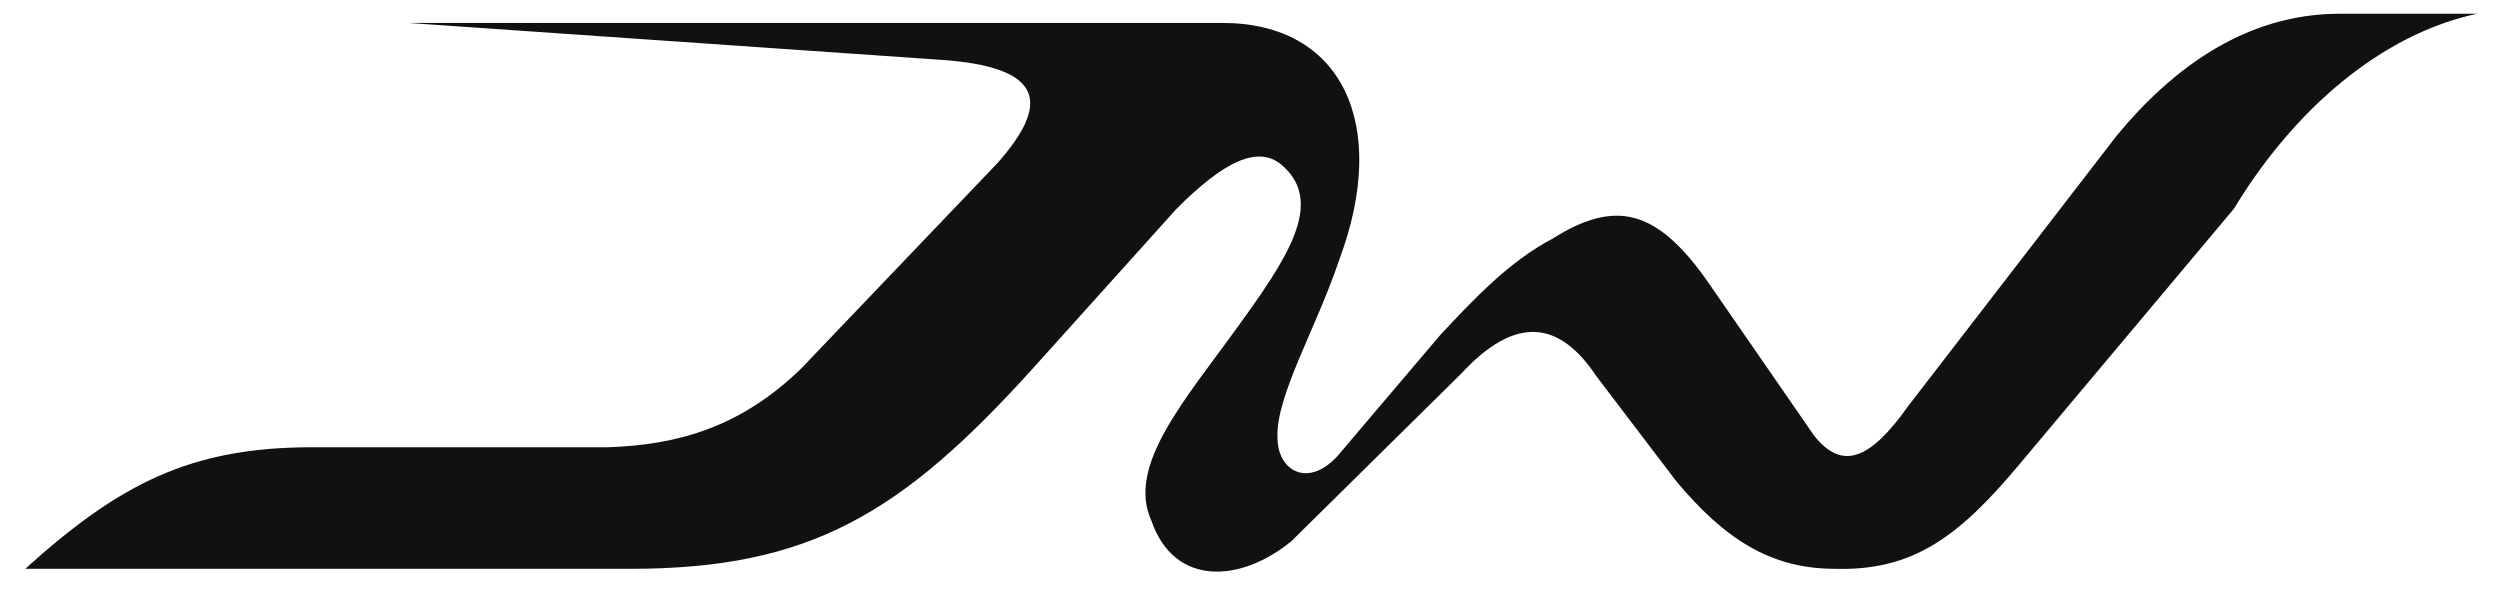
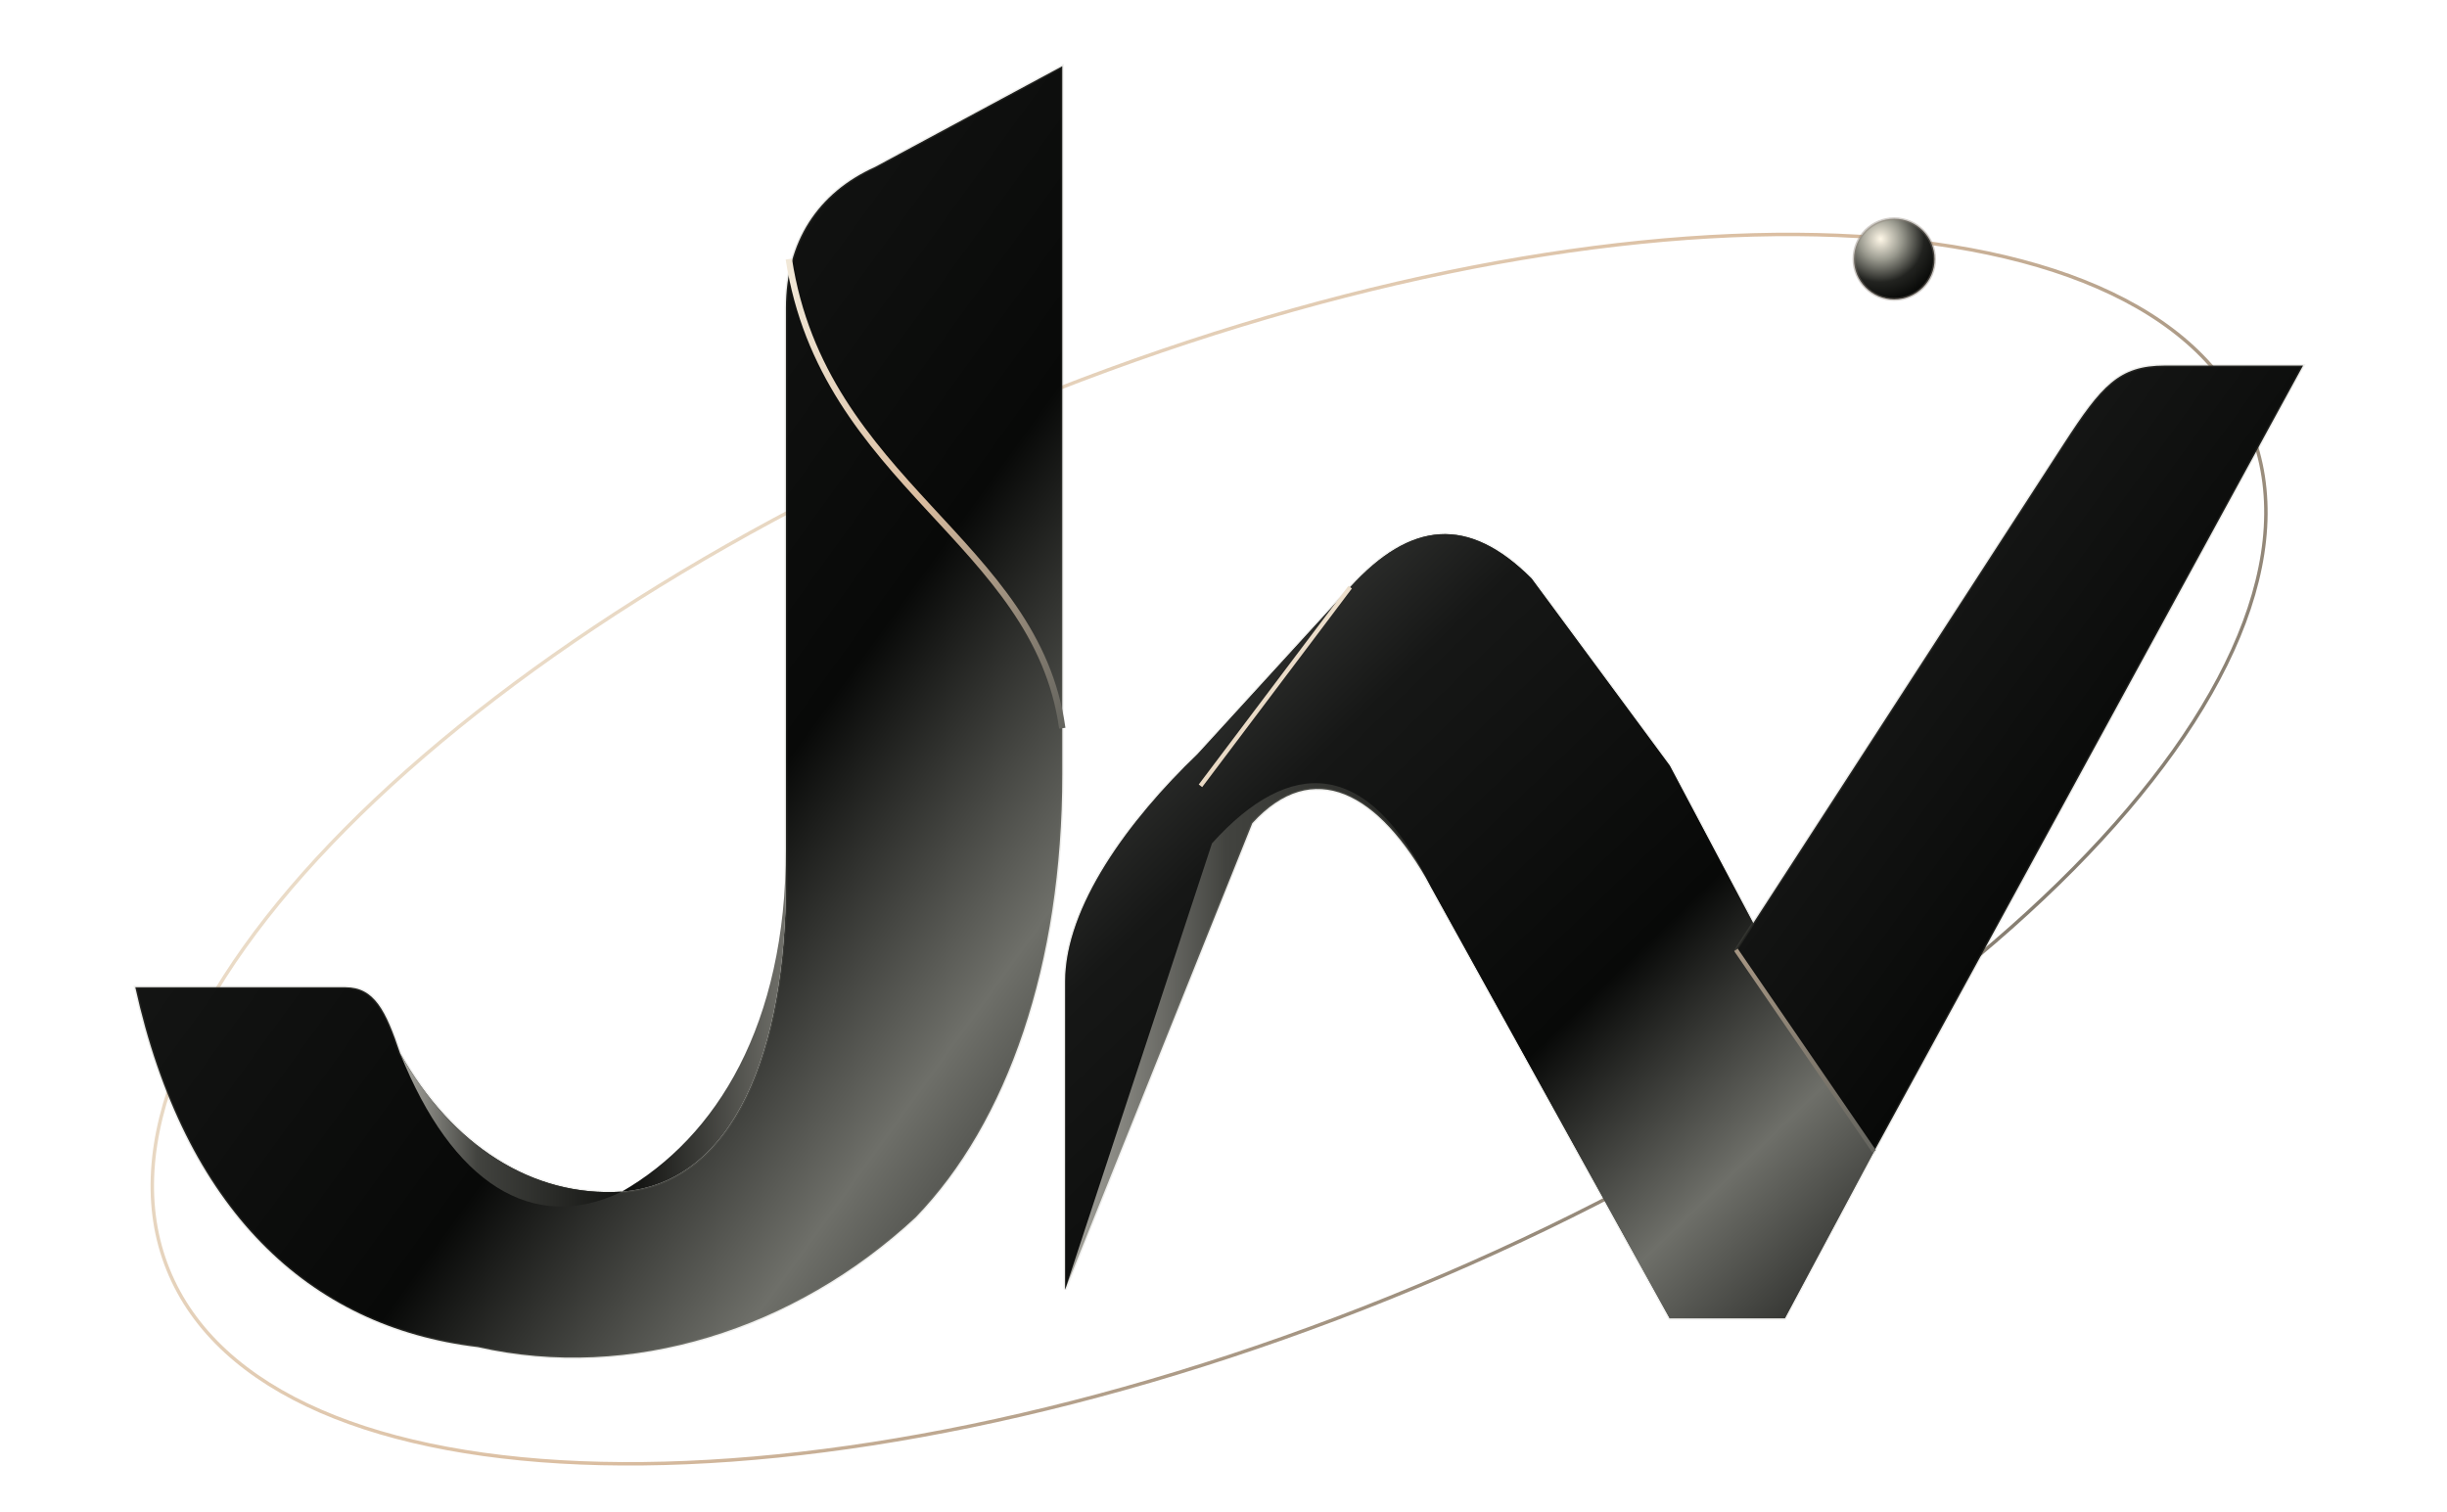
- <svg xmlns="http://www.w3.org/2000/svg" viewBox="100 480 1090 260">
-   <path fill="#111" d="M111 728H375C453 728 493 704 550 641L613 571C633 551 649 542 660 553C677 569 661 593 640 622C617 654 591 683 602 707C612 736 641 734 663 716L737 643C761 617 780 620 796 644L831 690C852 715 872 728 900 728C934 729 954 714 980 683L1074 571C1100 528 1138 495 1180 486H1120C1079 486 1047 510 1023 539L932 657C915 681 903 685 891 670L844 602C822 571 804 567 777 584C758 594 743 610 728 626L683 679C670 693 657 685 657 671C656 653 674 623 684 593C706 534 685 490 633 490H278L509 506C557 509 557 526 535 551L449 641C423 666 396 674 365 675H236C183 675 152 691 111 728Z" />
+ <svg xmlns="http://www.w3.org/2000/svg" viewBox="240 315 850 525">
+   <defs>
+     <linearGradient id="metal" x1="0" y1="0" x2="1" y2="1">
+       <stop stop-color="#555653" />
+       <stop offset=".3" stop-color="#161716" />
+       <stop offset=".62" stop-color="#080908" />
+       <stop offset=".82" stop-color="#6e6f69" />
+       <stop offset="1" stop-color="#20211f" />
+     </linearGradient>
+     <linearGradient id="fold" x1="0" y1="0" x2="1" y2="0">
+       <stop stop-color="#aaa9a2" />
+       <stop offset=".2" stop-color="#42433f" />
+       <stop offset=".6" stop-color="#10110f" />
+       <stop offset="1" stop-color="#71716b" />
+     </linearGradient>
+     <linearGradient id="edge" x1="0" y1="0" x2="1" y2="1">
+       <stop stop-color="#f1e8d8" />
+       <stop offset=".5" stop-color="#dabda0" />
+       <stop offset="1" stop-color="#64645e" />
+     </linearGradient>
+     <radialGradient id="sphere" cx=".33" cy=".25" r=".75">
+       <stop stop-color="#fff8e8" />
+       <stop offset=".35" stop-color="#99998e" />
+       <stop offset=".72" stop-color="#222320" />
+       <stop offset="1" stop-color="#0b0c0a" />
+     </radialGradient>
+   </defs>
+   <ellipse cx="660" cy="610" rx="390" ry="168" transform="rotate(-22 660 610)" fill="none" stroke="url(#edge)" stroke-width="1.2" />
+   <path d="M287 658H360C370 658 374 666 379 681C397 713 425 731 456 729C495 726 513 680 513 621V422C513 399 524 382 544 373L609 338V584C609 650 590 705 558 738C516 777 459 795 406 783C347 776 304 735 287 658Z" fill="url(#metal)" stroke="#8b8b8025" />
+   <path d="M513 421V610C513 671 489 710 456 729C425 744 397 726 379 681C397 713 425 731 456 729C495 726 513 680 513 621V422Z" fill="url(#fold)" />
+   <path d="M514 405C526 483 600 503 609 568" fill="none" stroke="url(#edge)" stroke-width="2.2" />
+   <path d="M610 763V656C610 630 632 600 656 577L709 519C730 496 750 494 772 516L820 581L891 715L860 773H820L737 623C719 590 696 578 675 601Z" fill="url(#fold)" stroke="#8b8b8025" />
+   <path d="M737 623C715 578 688 578 661 608L610 763V656C610 630 632 600 656 577L709 519C730 496 750 494 772 516L820 581L891 715L860 773H820Z" fill="url(#metal)" />
+   <path d="M843 645L957 469C970 449 976 442 992 442H1040L891 715Z" fill="url(#metal)" stroke="#8b8b8025" />
+   <path d="M843 645L891 715M709 519L657 588" stroke="url(#edge)" stroke-width="1.5" fill="none" />
+   <circle cx="898" cy="405" r="14" fill="url(#sphere)" stroke="#8b817666" />
</svg>
